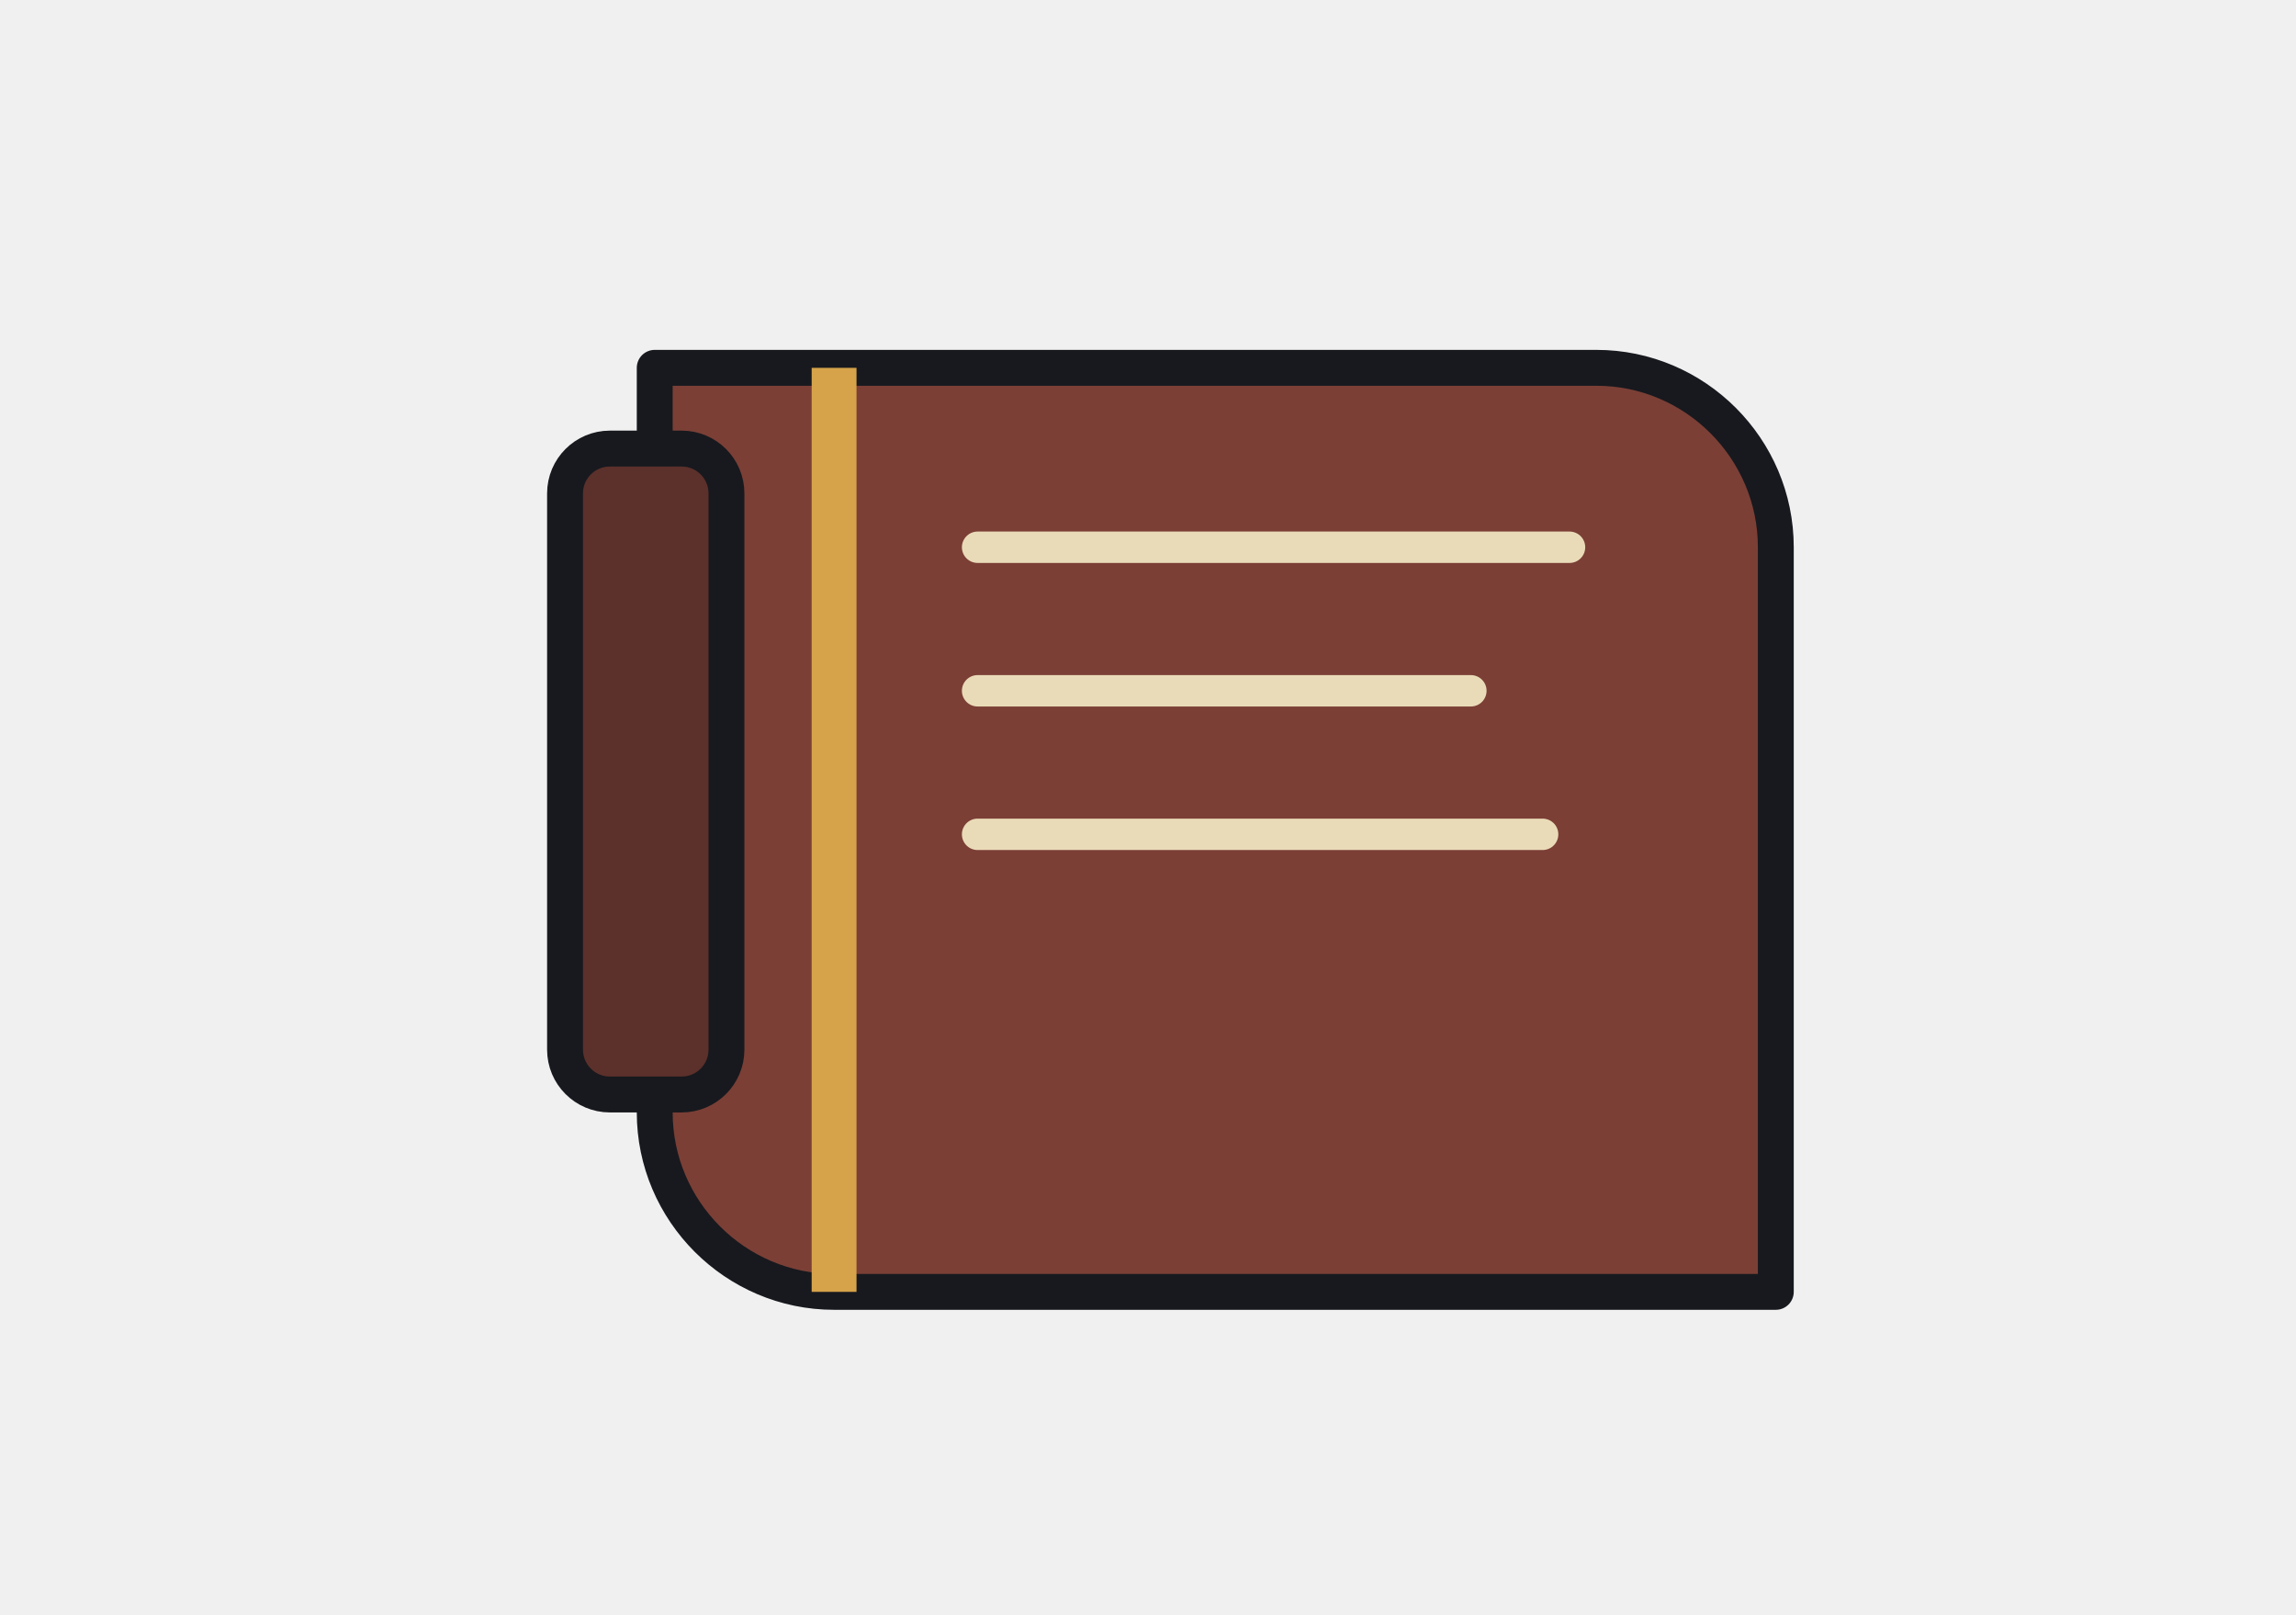
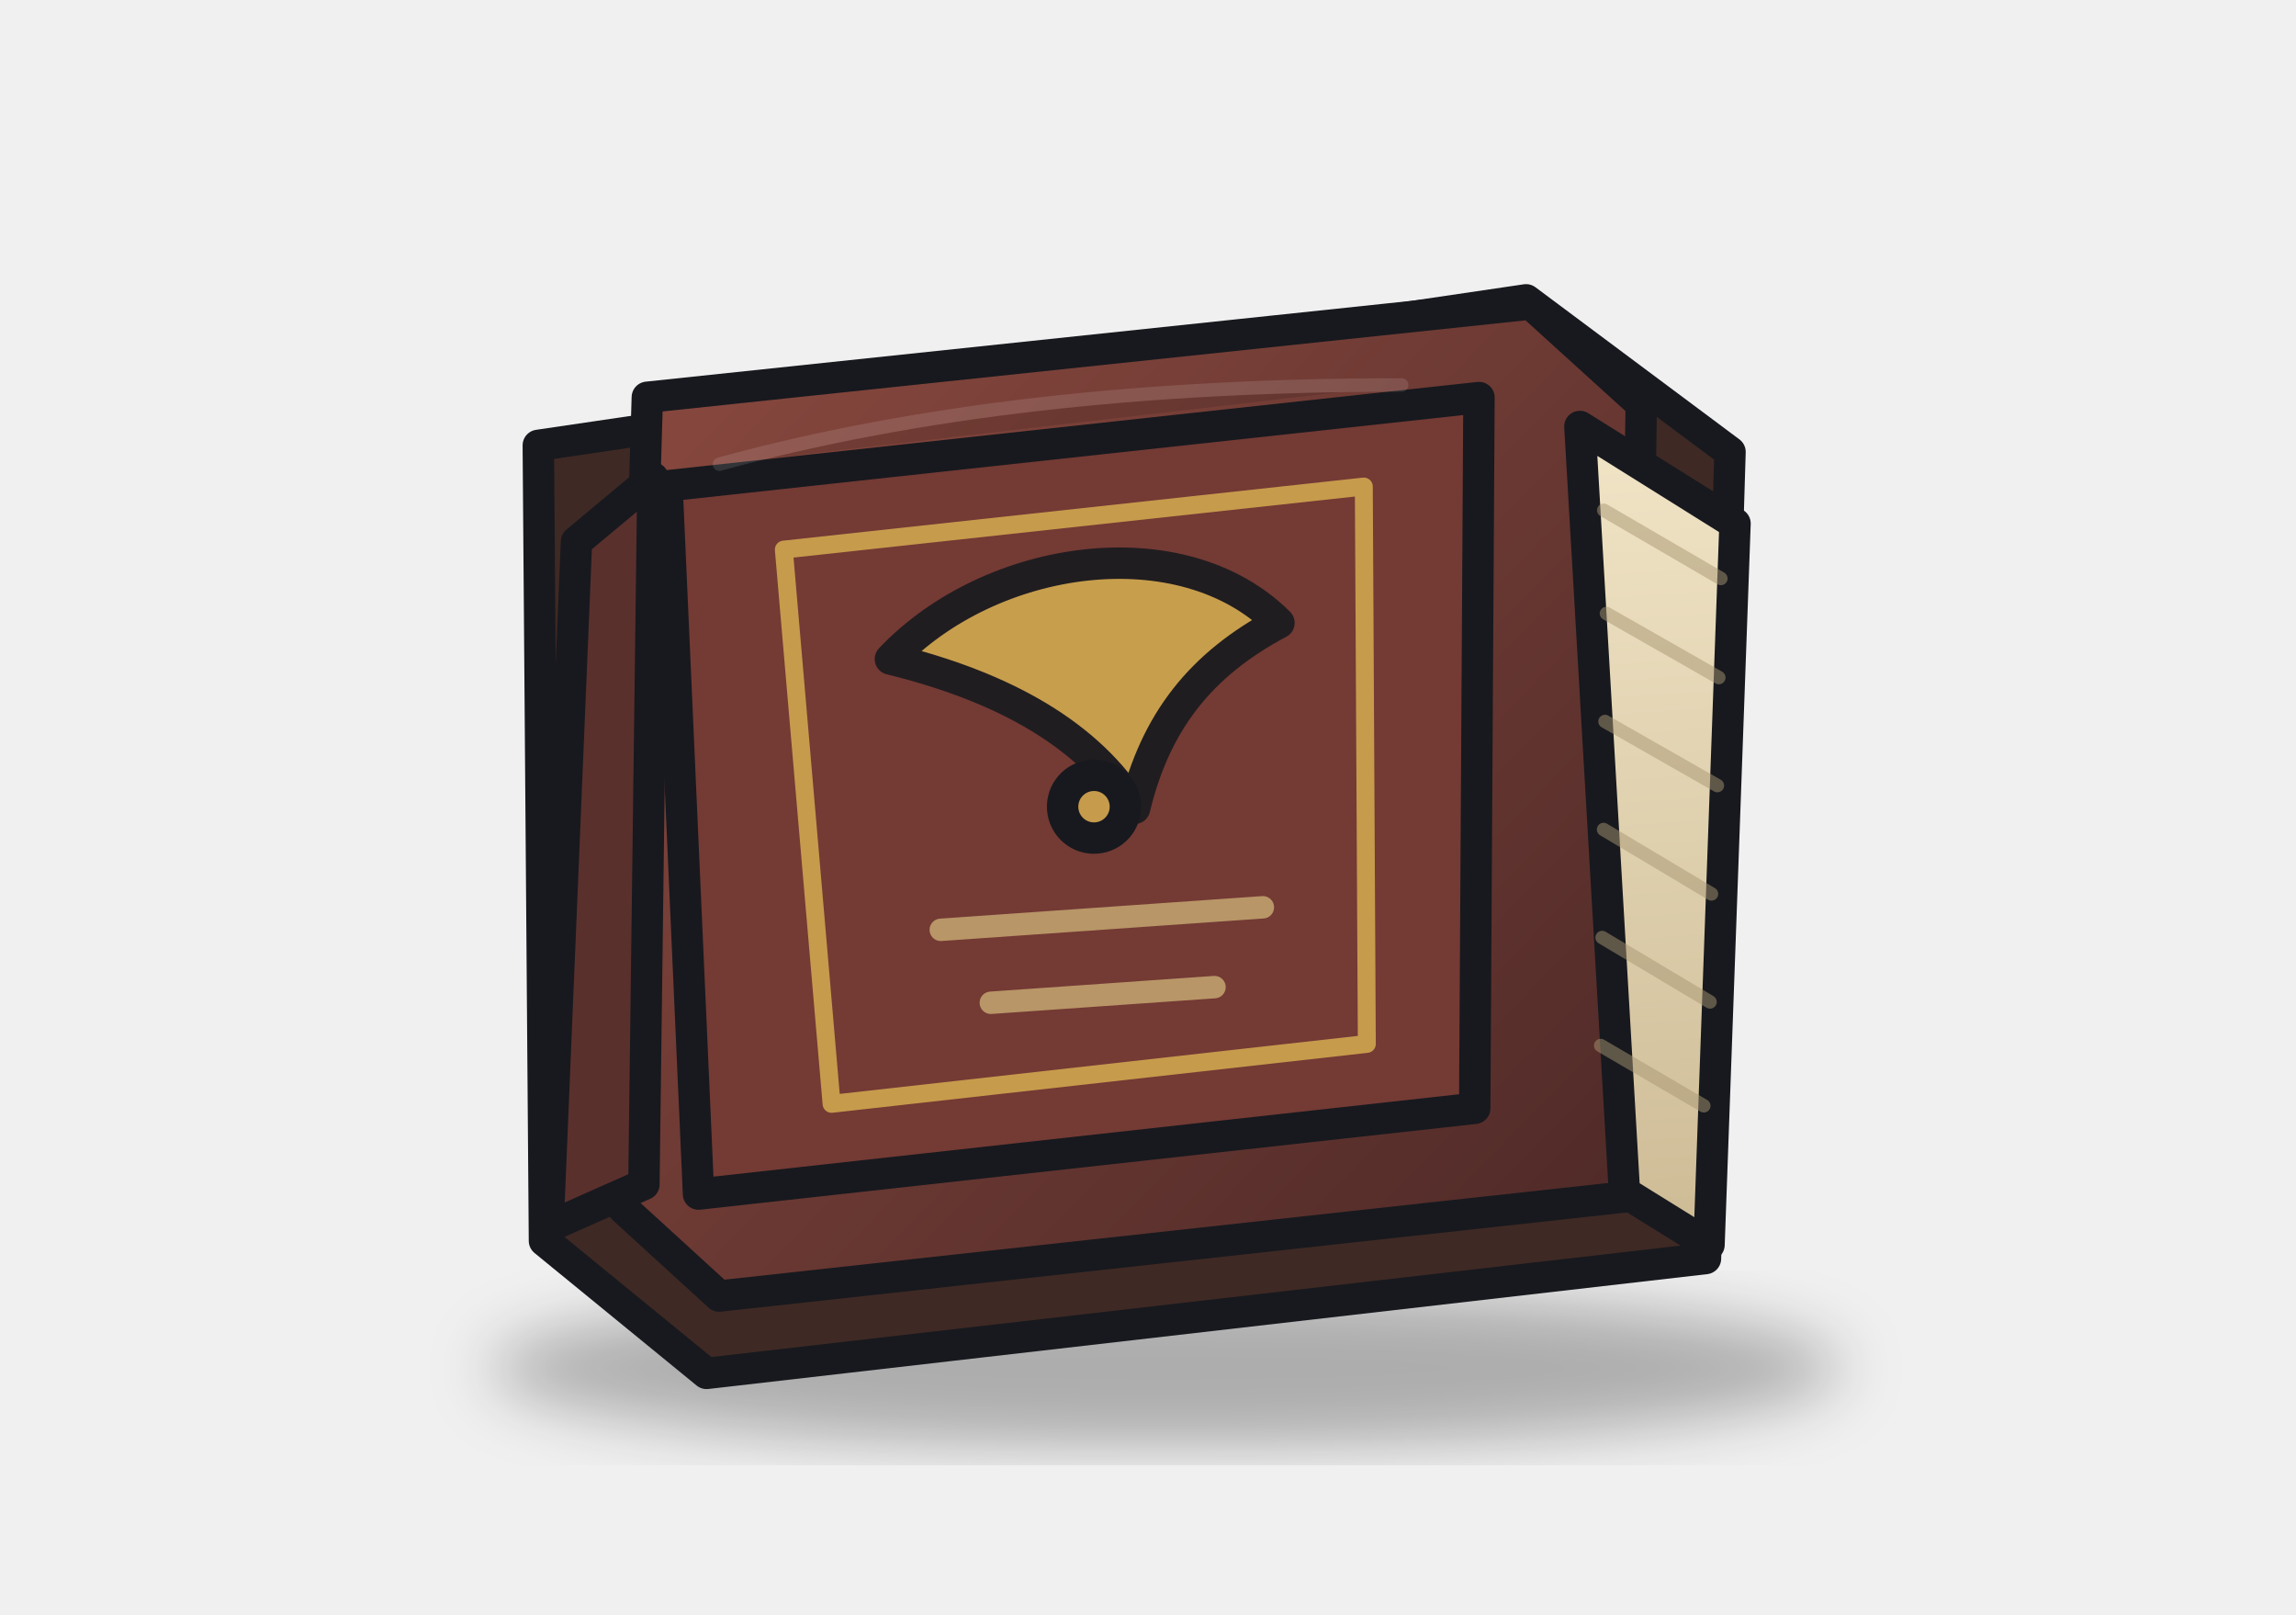
<svg xmlns="http://www.w3.org/2000/svg" viewBox="0 0 512 360">
-   <g stroke="#17191e" stroke-width="8" stroke-linejoin="round">
-     <path d="M146 82h210c22 0 40 18 40 40v166H186c-22 0-40-18-40-40z" fill="#7b3f36" />
-     <path d="M186 82v206" stroke="#d6a34a" stroke-width="10" />
-     <path d="M218 122h132M218 154h110M218 186h126" stroke="#eadbb8" stroke-width="7" stroke-linecap="round" />
-     <rect x="126" y="100" width="36" height="144" rx="10" fill="#5c302b" />
+   <defs>
+     <linearGradient id="cloth" x1="0" y1="0" x2="1" y2="1">
+       <stop stop-color="#8a493f" />
+       <stop offset="1" stop-color="#4d2927" />
+     </linearGradient>
+     <linearGradient id="pages" x1="0" y1="0" x2="0" y2="1">
+       <stop stop-color="#f1e5c7" />
+       <stop offset="1" stop-color="#cdbb95" />
+     </linearGradient>
+     <filter id="shadow">
+       <feGaussianBlur stdDeviation="7" />
+     </filter>
+   </defs>
+   <ellipse cx="260" cy="305" rx="151" ry="18" fill="#000" opacity=".28" filter="url(#shadow)" />
+   <g transform="rotate(-4 256 180)" stroke="#17191e" stroke-width="7" stroke-linejoin="round" stroke-linecap="round">
+     <path d="M126 90 348 73l43 37-18 179-224 10-34-32z" fill="#3f2924" />
+     <path d="M151 81 349 74l23 24-15 176-204 8-20-21z" fill="url(#cloth)" />
+     <path d="M154 101 336 94l-12 158-174 7z" fill="#743a34" />
+     <path d="M179 117 309 112l-8 124-120 5z" fill="none" stroke="#c69b4c" stroke-width="4" />
+     <path d="M201 143c24-22 67-25 87-2-18 8-29 20-35 39-9-17-27-29-52-37z" fill="#d0a84f" opacity=".9" />
+     <path d="M208 204h72M218 221h50" stroke="#c9ad74" stroke-width="5" opacity=".8" />
+     <path d="M358 102 391 126l-17 160-18-13z" fill="url(#pages)" />
+     <path d="M362 121 387 138M361 144l24 16M359 168l24 16M357 192l23 16M355 216l23 16M353 240l22 15" stroke="#a89572" stroke-width="3" opacity=".5" />
+     <path d="M133 112 151 99l-13 157-22 8z" fill="#5a302d" />
+     <circle cx="244" cy="179" r="7" fill="#c69b4c" />
+     <path d="M166 97c45-9 96-11 153-7" stroke="#fff" stroke-width="3" opacity=".12" />
  </g>
</svg>
